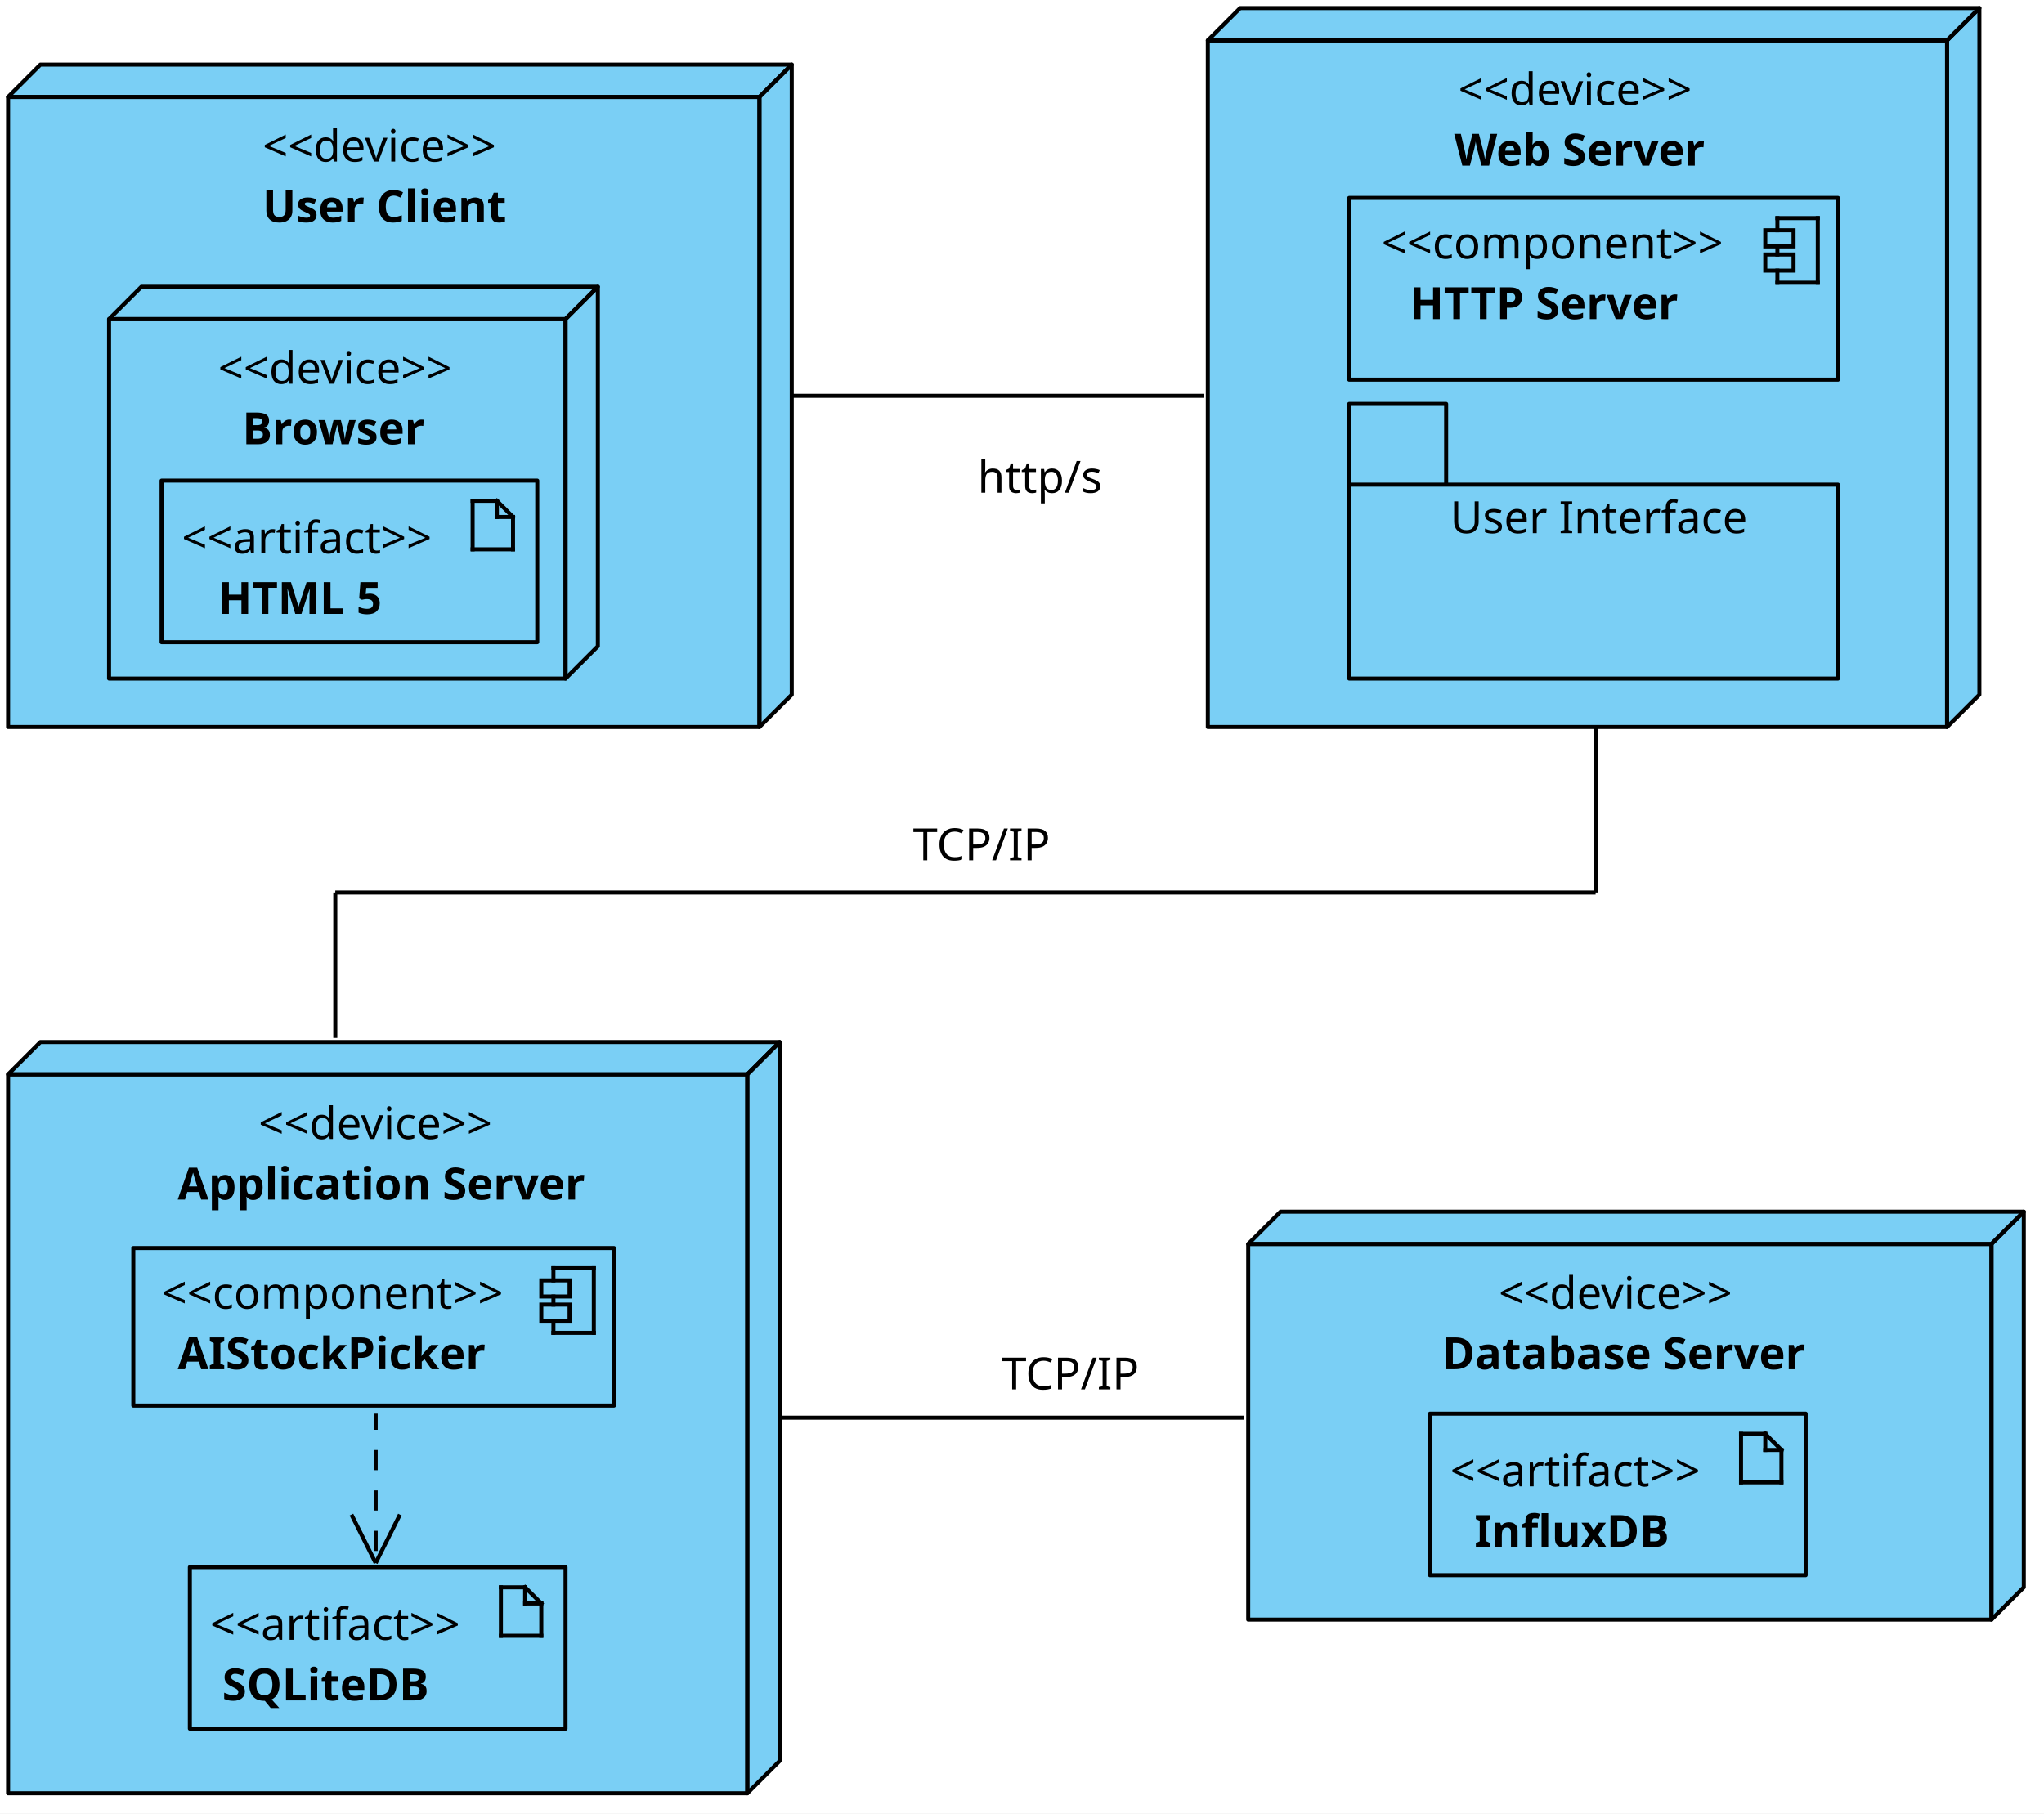
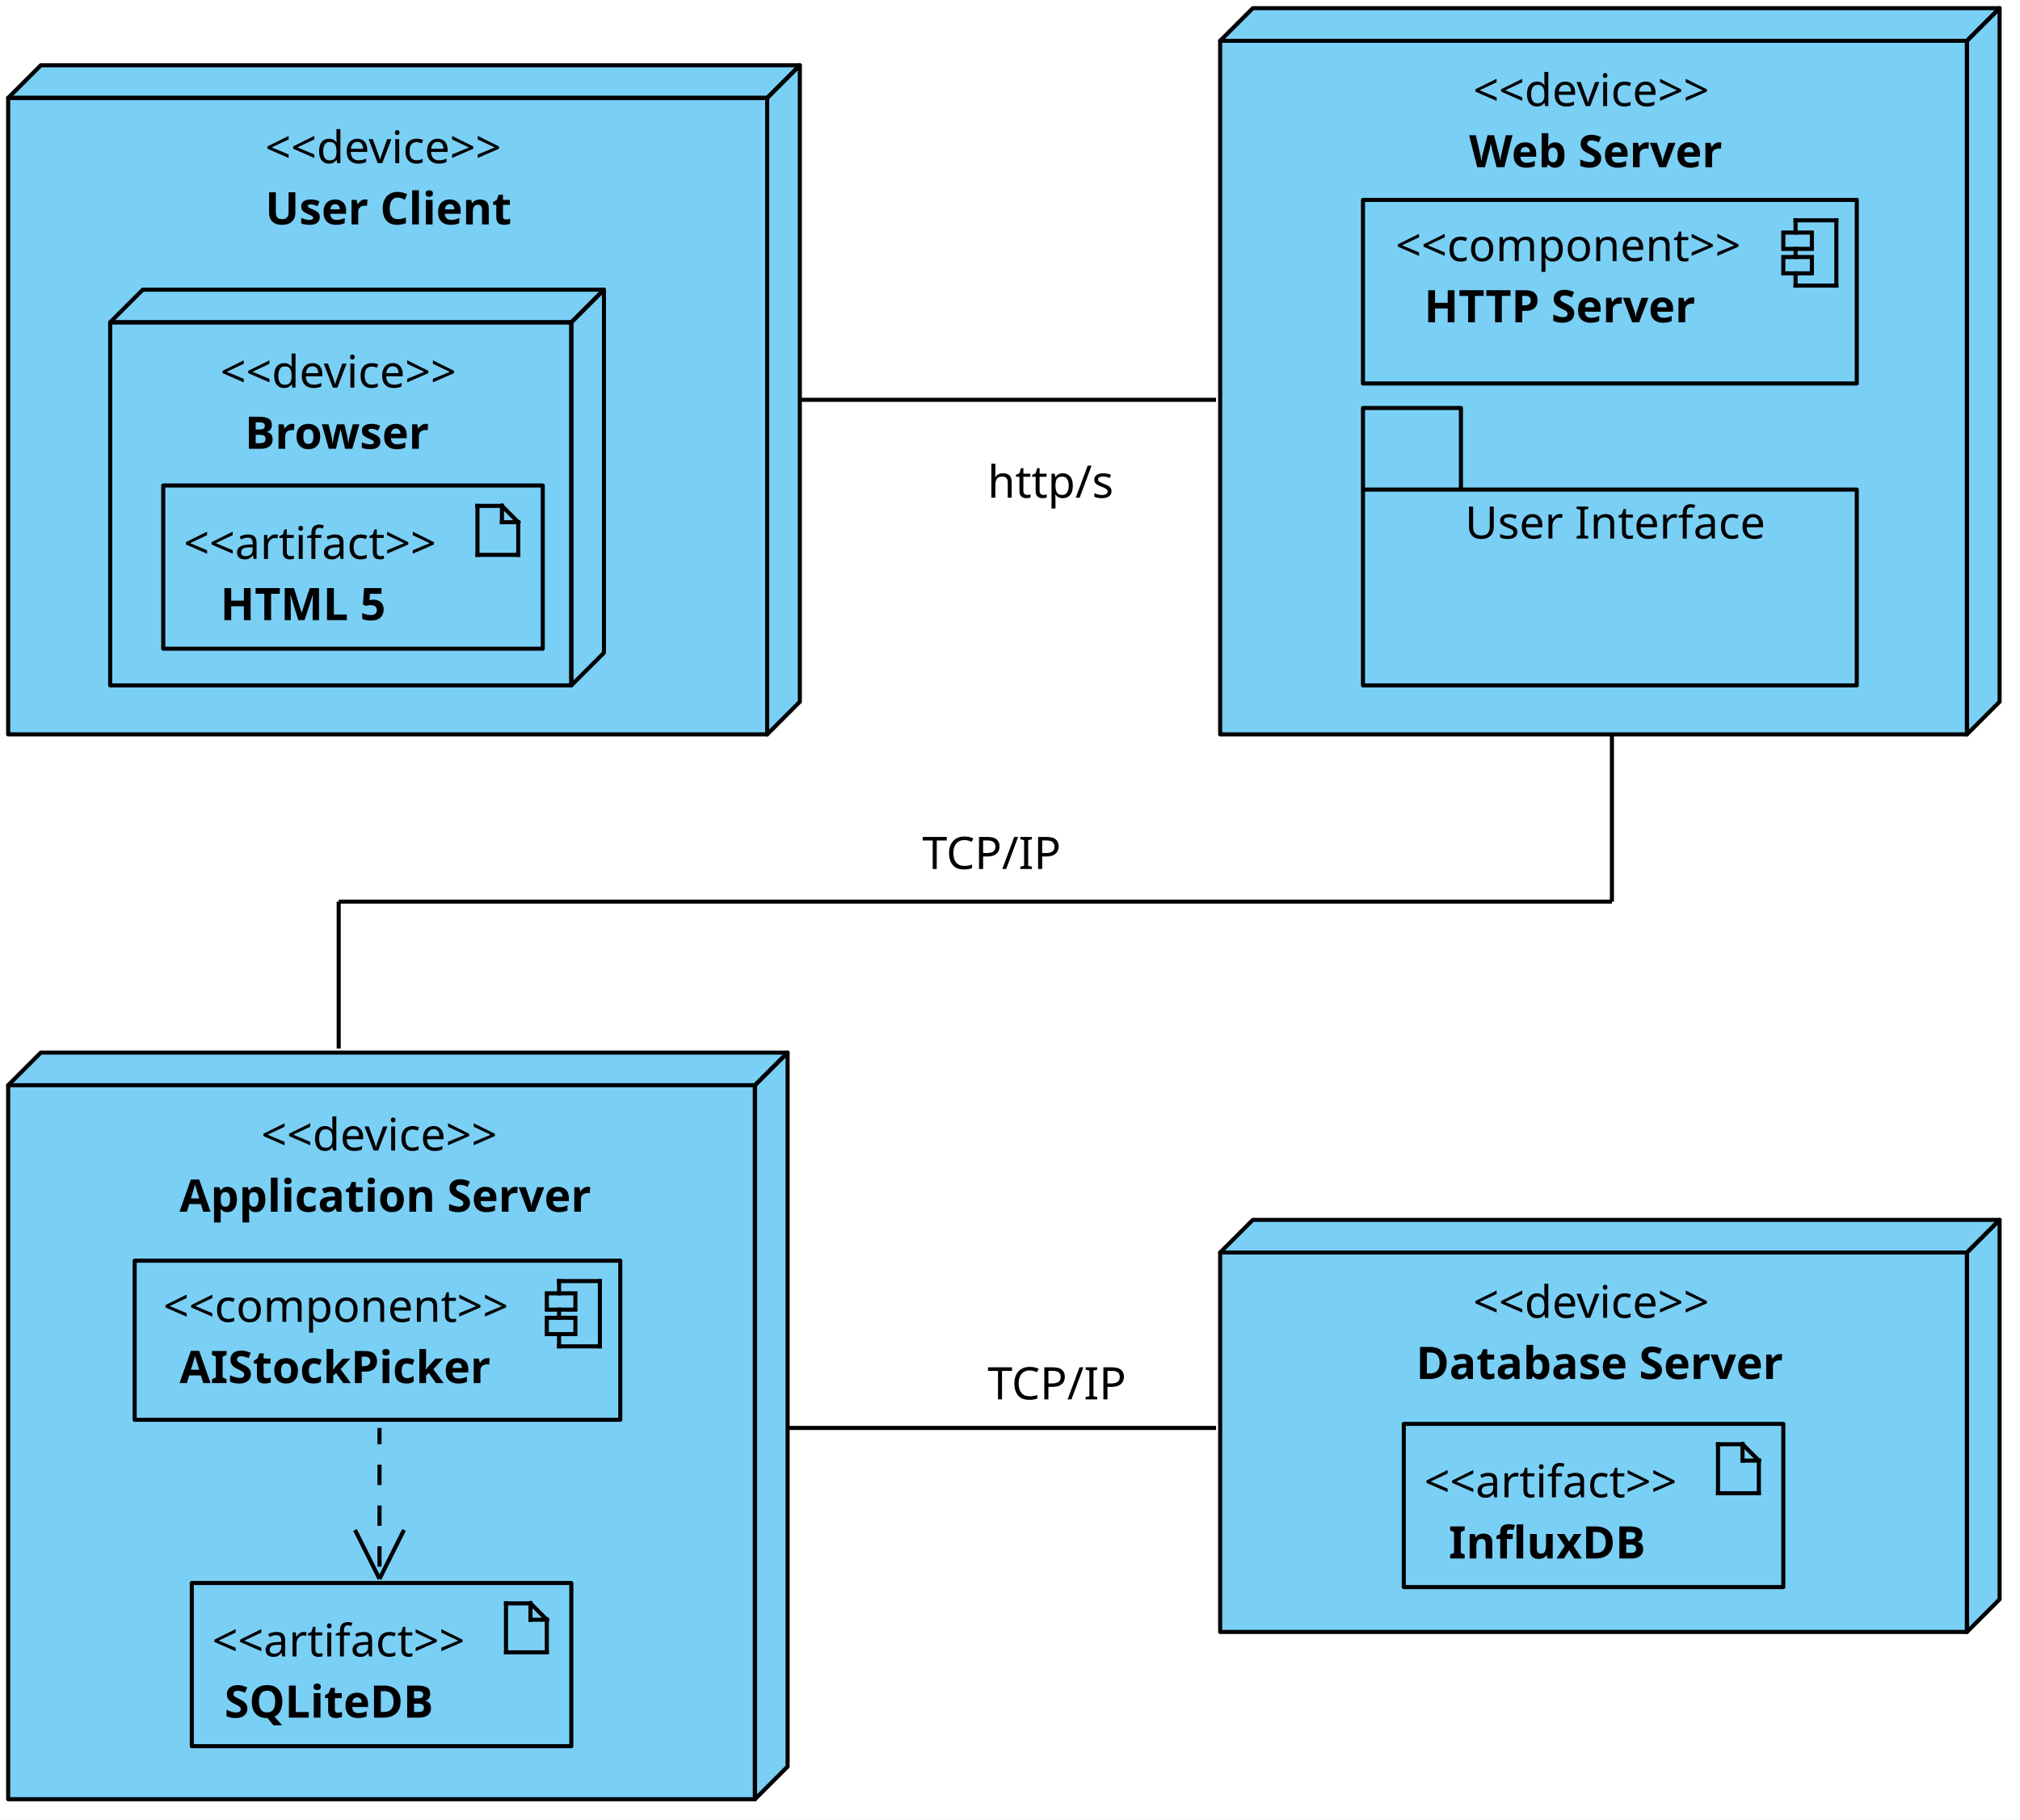
- <svg xmlns="http://www.w3.org/2000/svg" fill-opacity="0" color-rendering="auto" color-interpolation="auto" text-rendering="auto" stroke="rgb(0,0,0)" stroke-linecap="square" width="506" stroke-miterlimit="10" shape-rendering="auto" stroke-opacity="0" fill="rgb(0,0,0)" stroke-dasharray="none" font-weight="normal" stroke-width="1" height="449" font-family="'Dialog'" font-style="normal" stroke-linejoin="miter" font-size="12px" stroke-dashoffset="0" image-rendering="auto">
+ <svg xmlns="http://www.w3.org/2000/svg" fill-opacity="0" color-rendering="auto" color-interpolation="auto" text-rendering="auto" stroke="rgb(0,0,0)" stroke-linecap="square" width="495" stroke-miterlimit="10" shape-rendering="auto" stroke-opacity="0" fill="rgb(0,0,0)" stroke-dasharray="none" font-weight="normal" stroke-width="1" height="446" font-family="'Dialog'" font-style="normal" stroke-linejoin="miter" font-size="12px" stroke-dashoffset="0" image-rendering="auto">
  <defs id="genericDefs" />
  <g>
    <defs id="defs1">
      <clipPath clipPathUnits="userSpaceOnUse" id="clipPath1">
        <path d="M-7 -7 L203 -7 L203 190 L-7 190 L-7 -7 Z" />
      </clipPath>
      <clipPath clipPathUnits="userSpaceOnUse" id="clipPath2">
        <path d="M0 0 L0 34 L184 34 L184 0 Z" />
      </clipPath>
      <clipPath clipPathUnits="userSpaceOnUse" id="clipPath3">
        <path d="M0 0 L0 137 L183 137 L183 0 Z" />
      </clipPath>
      <clipPath clipPathUnits="userSpaceOnUse" id="clipPath4">
        <path d="M-7 -7 L133 -7 L133 57 L-7 57 L-7 -7 Z" />
      </clipPath>
      <clipPath clipPathUnits="userSpaceOnUse" id="clipPath5">
+         <path d="M0 0 L0 46 L98 46 L98 0 Z" />
+       </clipPath>
+       <clipPath clipPathUnits="userSpaceOnUse" id="clipPath6">
        <path d="M0 0 L0 13 L122 13 L122 0 Z" />
      </clipPath>
-       <clipPath clipPathUnits="userSpaceOnUse" id="clipPath6">
-         <path d="M0 0 L0 46 L98 46 L98 0 Z" />
-       </clipPath>
      <clipPath clipPathUnits="userSpaceOnUse" id="clipPath7">
-         <path d="M-7 -7 L204 -7 L204 113 L-7 113 L-7 -7 Z" />
+         <path d="M-7 -7 L203 -7 L203 113 L-7 113 L-7 -7 Z" />
      </clipPath>
      <clipPath clipPathUnits="userSpaceOnUse" id="clipPath8">
-         <path d="M0 0 L0 34 L185 34 L185 0 Z" />
+         <path d="M0 0 L0 60 L183 60 L183 0 Z" />
      </clipPath>
      <clipPath clipPathUnits="userSpaceOnUse" id="clipPath9">
-         <path d="M0 0 L0 60 L184 60 L184 0 Z" />
+         <path d="M-7 -7 L133 -7 L133 80 L-7 80 L-7 -7 Z" />
      </clipPath>
      <clipPath clipPathUnits="userSpaceOnUse" id="clipPath10">
-         <path d="M-7 -7 L133 -7 L133 80 L-7 80 L-7 -7 Z" />
+         <path d="M0 0 L0 49 L122 49 L122 0 Z" />
      </clipPath>
      <clipPath clipPathUnits="userSpaceOnUse" id="clipPath11">
-         <path d="M0 0 L0 49 L122 49 L122 0 Z" />
+         <path d="M-7 -7 L104 -7 L104 51 L-7 51 L-7 -7 Z" />
      </clipPath>
      <clipPath clipPathUnits="userSpaceOnUse" id="clipPath12">
-         <path d="M-7 -7 L104 -7 L104 51 L-7 51 L-7 -7 Z" />
+         <path d="M0 0 L0 40 L69 40 L69 0 Z" />
      </clipPath>
      <clipPath clipPathUnits="userSpaceOnUse" id="clipPath13">
-         <path d="M0 0 L0 40 L69 40 L69 0 Z" />
+         <path d="M-7 -7 L203 -7 L203 195 L-7 195 L-7 -7 Z" />
      </clipPath>
      <clipPath clipPathUnits="userSpaceOnUse" id="clipPath14">
-         <path d="M-7 -7 L203 -7 L203 198 L-7 198 L-7 -7 Z" />
+         <path d="M0 0 L0 142 L183 142 L183 0 Z" />
      </clipPath>
      <clipPath clipPathUnits="userSpaceOnUse" id="clipPath15">
-         <path d="M0 0 L0 145 L183 145 L183 0 Z" />
+         <path d="M-7 -7 L131 -7 L131 51 L-7 51 L-7 -7 Z" />
      </clipPath>
      <clipPath clipPathUnits="userSpaceOnUse" id="clipPath16">
-         <path d="M-7 -7 L131 -7 L131 51 L-7 51 L-7 -7 Z" />
+         <path d="M0 0 L0 40 L96 40 L96 0 Z" />
      </clipPath>
      <clipPath clipPathUnits="userSpaceOnUse" id="clipPath17">
-         <path d="M0 0 L0 40 L96 40 L96 0 Z" />
+         <path d="M0 0 L0 7 L120 7 L120 0 Z" />
      </clipPath>
      <clipPath clipPathUnits="userSpaceOnUse" id="clipPath18">
-         <path d="M0 0 L0 7 L120 7 L120 0 Z" />
+         <path d="M-7 -7 L206 -7 L206 176 L-7 176 L-7 -7 Z" />
      </clipPath>
      <clipPath clipPathUnits="userSpaceOnUse" id="clipPath19">
-         <path d="M-7 -7 L206 -7 L206 176 L-7 176 L-7 -7 Z" />
+         <path d="M0 0 L0 34 L187 34 L187 0 Z" />
      </clipPath>
      <clipPath clipPathUnits="userSpaceOnUse" id="clipPath20">
-         <path d="M0 0 L0 34 L187 34 L187 0 Z" />
+         <path d="M0 0 L0 123 L186 123 L186 0 Z" />
      </clipPath>
      <clipPath clipPathUnits="userSpaceOnUse" id="clipPath21">
-         <path d="M0 0 L0 123 L186 123 L186 0 Z" />
+         <path d="M-7 -7 L133 -7 L133 109 L-7 109 L-7 -7 Z" />
      </clipPath>
      <clipPath clipPathUnits="userSpaceOnUse" id="clipPath22">
-         <path d="M-7 -7 L133 -7 L133 109 L-7 109 L-7 -7 Z" />
+         <path d="M0 0 L0 34 L114 34 L114 0 Z" />
      </clipPath>
      <clipPath clipPathUnits="userSpaceOnUse" id="clipPath23">
-         <path d="M0 0 L0 34 L114 34 L114 0 Z" />
+         <path d="M0 0 L0 56 L113 56 L113 0 Z" />
      </clipPath>
      <clipPath clipPathUnits="userSpaceOnUse" id="clipPath24">
-         <path d="M0 0 L0 56 L113 56 L113 0 Z" />
+         <path d="M0 0 L416 0 L416 181 L0 181 L0 0 Z" />
      </clipPath>
      <clipPath clipPathUnits="userSpaceOnUse" id="clipPath25">
-         <path d="M0 0 L416 0 L416 181 L0 181 L0 0 Z" />
+         <path d="M240 71 L240 86 L184 86 L184 71 ZM0 0 L0 181 L416 181 L416 0 Z" />
      </clipPath>
      <clipPath clipPathUnits="userSpaceOnUse" id="clipPath26">
-         <path d="M240 71 L240 86 L184 86 L184 71 ZM0 0 L0 181 L416 181 L416 0 Z" />
+         <path d="M0 0 L209 0 L209 104 L0 104 L0 0 Z" />
      </clipPath>
      <clipPath clipPathUnits="userSpaceOnUse" id="clipPath27">
-         <path d="M0 0 L219 0 L219 104 L0 104 L0 0 Z" />
+         <path d="M146 31 L146 46 L90 46 L90 31 ZM0 0 L0 104 L209 104 L209 0 Z" />
      </clipPath>
      <clipPath clipPathUnits="userSpaceOnUse" id="clipPath28">
-         <path d="M152 31 L152 46 L96 46 L96 31 ZM0 0 L0 104 L219 104 L219 0 Z" />
+         <path d="M0 0 L206 0 L206 104 L0 104 L0 0 Z" />
      </clipPath>
      <clipPath clipPathUnits="userSpaceOnUse" id="clipPath29">
-         <path d="M0 0 L206 0 L206 104 L0 104 L0 0 Z" />
+         <path d="M133 62 L133 77 L86 77 L86 62 ZM0 0 L0 104 L206 104 L206 0 Z" />
      </clipPath>
      <clipPath clipPathUnits="userSpaceOnUse" id="clipPath30">
-         <path d="M133 62 L133 77 L86 77 L86 62 ZM0 0 L0 104 L206 104 L206 0 Z" />
+         <path d="M0 0 L104 0 L104 141 L0 141 L0 0 Z" />
      </clipPath>
      <clipPath clipPathUnits="userSpaceOnUse" id="clipPath31">
-         <path d="M0 0 L104 0 L104 141 L0 141 L0 0 Z" />
+         <path d="M0 0 L0 141 L104 141 L104 0 Z" />
      </clipPath>
      <clipPath clipPathUnits="userSpaceOnUse" id="clipPath32">
-         <path d="M0 0 L0 141 L104 141 L104 0 Z" />
+         <path d="M-47 -15 L94 -15 L94 30 L-47 30 L-47 -15 Z" />
      </clipPath>
      <clipPath clipPathUnits="userSpaceOnUse" id="clipPath33">
-         <path d="M-47 -15 L94 -15 L94 30 L-47 30 L-47 -15 Z" />
-       </clipPath>
-       <clipPath clipPathUnits="userSpaceOnUse" id="clipPath34">
        <path d="M-56 -15 L112 -15 L112 30 L-56 30 L-56 -15 Z" />
      </clipPath>
    </defs>
    <g fill="white" text-rendering="geometricPrecision" fill-opacity="1" stroke-opacity="1" stroke="white">
-       <rect x="0" width="506" height="449" y="0" stroke="none" />
+       <rect x="0" width="495" height="446" y="0" stroke="none" />
    </g>
    <g font-size="11px" transform="translate(299,2)" fill-opacity="1" fill="rgb(122,207,245)" text-rendering="geometricPrecision" image-rendering="optimizeQuality" font-family="sans-serif" stroke="rgb(122,207,245)" font-weight="bold" stroke-opacity="1">
      <path d="M8 0 L191 0 L183 8 L0 8 Z" stroke="none" clip-path="url(#clipPath1)" />
      <path d="M191 0 L191 170 L183 178 L183 8 Z" clip-path="url(#clipPath1)" stroke="none" />
      <rect x="0" width="183" height="170" y="8" clip-path="url(#clipPath1)" stroke="none" />
    </g>
    <g fill-opacity="1" text-rendering="geometricPrecision" stroke="black" stroke-linecap="butt" transform="translate(299,2)" stroke-miterlimit="0" stroke-opacity="1" fill="black" font-weight="bold" font-family="sans-serif" stroke-linejoin="round" font-size="11px" image-rendering="optimizeQuality">
      <path fill="none" d="M8 0 L191 0 L183 8 L0 8 Z" clip-path="url(#clipPath1)" />
      <path fill="none" d="M191 0 L191 170 L183 178 L183 8 Z" clip-path="url(#clipPath1)" />
      <rect fill="none" x="0" width="183" height="170" y="8" clip-path="url(#clipPath1)" />
    </g>
    <g font-size="11px" transform="translate(299,10)" fill-opacity="1" fill="black" text-rendering="geometricPrecision" image-rendering="optimizeQuality" font-family="sans-serif" stroke="black" stroke-opacity="1">
      <text x="62" xml:space="preserve" y="16" clip-path="url(#clipPath2)" stroke="none">&lt;&lt;device&gt;&gt;</text>
      <text x="61" xml:space="preserve" y="31" clip-path="url(#clipPath2)" font-weight="bold" stroke="none">Web Server</text>
    </g>
    <g font-size="11px" transform="translate(334,49)" fill-opacity="1" fill="rgb(122,207,245)" text-rendering="geometricPrecision" image-rendering="optimizeQuality" font-family="sans-serif" stroke="rgb(122,207,245)" font-weight="bold" stroke-opacity="1">
      <rect x="0" width="122" height="46" y="0" clip-path="url(#clipPath4)" stroke="none" />
    </g>
    <g fill-opacity="1" text-rendering="geometricPrecision" stroke="black" stroke-linecap="butt" transform="translate(334,49)" stroke-miterlimit="0" stroke-opacity="1" fill="black" font-weight="bold" font-family="sans-serif" stroke-linejoin="round" font-size="11px" image-rendering="optimizeQuality">
      <rect fill="none" x="0" width="121" height="45" y="0" clip-path="url(#clipPath4)" />
      <line stroke-linecap="square" clip-path="url(#clipPath4)" fill="none" x1="106" x2="116" y1="5" y2="5" stroke-linejoin="miter" stroke-miterlimit="10" />
      <line stroke-linecap="square" clip-path="url(#clipPath4)" fill="none" x1="116" x2="116" y1="5" y2="21" stroke-linejoin="miter" stroke-miterlimit="10" />
      <line stroke-linecap="square" clip-path="url(#clipPath4)" fill="none" x1="106" x2="116" y1="21" y2="21" stroke-linejoin="miter" stroke-miterlimit="10" />
      <line stroke-linecap="square" clip-path="url(#clipPath4)" fill="none" x1="106" x2="106" y1="5" y2="8" stroke-linejoin="miter" stroke-miterlimit="10" />
      <rect stroke-linecap="square" x="103" y="8" clip-path="url(#clipPath4)" fill="none" width="7" stroke-linejoin="miter" height="4" stroke-miterlimit="10" />
      <line stroke-linecap="square" clip-path="url(#clipPath4)" fill="none" x1="106" x2="106" y1="12" y2="14" stroke-linejoin="miter" stroke-miterlimit="10" />
      <rect stroke-linecap="square" x="103" y="14" clip-path="url(#clipPath4)" fill="none" width="7" stroke-linejoin="miter" height="4" stroke-miterlimit="10" />
      <line stroke-linecap="square" clip-path="url(#clipPath4)" fill="none" x1="106" x2="106" y1="18" y2="21" stroke-linejoin="miter" stroke-miterlimit="10" />
    </g>
    <g font-size="11px" transform="translate(334,49)" fill-opacity="1" fill="black" text-rendering="geometricPrecision" image-rendering="optimizeQuality" font-family="sans-serif" stroke="black" stroke-opacity="1">
-       <text x="8" xml:space="preserve" y="15" clip-path="url(#clipPath6)" stroke="none">&lt;&lt;component&gt;&gt;</text>
-       <text x="15" xml:space="preserve" y="30" clip-path="url(#clipPath6)" font-weight="bold" stroke="none">HTTP Server</text>
-     </g>
-     <g font-size="11px" transform="translate(309,300)" fill-opacity="1" fill="rgb(122,207,245)" text-rendering="geometricPrecision" image-rendering="optimizeQuality" font-family="sans-serif" stroke="rgb(122,207,245)" font-weight="bold" stroke-opacity="1">
-       <path d="M8 0 L192 0 L184 8 L0 8 Z" stroke="none" clip-path="url(#clipPath7)" />
-       <path d="M192 0 L192 93 L184 101 L184 8 Z" clip-path="url(#clipPath7)" stroke="none" />
-       <rect x="0" width="184" height="93" y="8" clip-path="url(#clipPath7)" stroke="none" />
-     </g>
-     <g fill-opacity="1" text-rendering="geometricPrecision" stroke="black" stroke-linecap="butt" transform="translate(309,300)" stroke-miterlimit="0" stroke-opacity="1" fill="black" font-weight="bold" font-family="sans-serif" stroke-linejoin="round" font-size="11px" image-rendering="optimizeQuality">
-       <path fill="none" d="M8 0 L192 0 L184 8 L0 8 Z" clip-path="url(#clipPath7)" />
-       <path fill="none" d="M192 0 L192 93 L184 101 L184 8 Z" clip-path="url(#clipPath7)" />
-       <rect fill="none" x="0" width="184" height="93" y="8" clip-path="url(#clipPath7)" />
-     </g>
-     <g font-size="11px" transform="translate(309,308)" fill-opacity="1" fill="black" text-rendering="geometricPrecision" image-rendering="optimizeQuality" font-family="sans-serif" stroke="black" stroke-opacity="1">
-       <text x="62" xml:space="preserve" y="16" clip-path="url(#clipPath8)" stroke="none">&lt;&lt;device&gt;&gt;</text>
-       <text x="48" xml:space="preserve" y="31" clip-path="url(#clipPath8)" font-weight="bold" stroke="none">Database Server</text>
+       <text x="8" xml:space="preserve" y="15" clip-path="url(#clipPath5)" stroke="none">&lt;&lt;component&gt;&gt;</text>
+       <text x="15" xml:space="preserve" y="30" clip-path="url(#clipPath5)" font-weight="bold" stroke="none">HTTP Server</text>
+     </g>
+     <g font-size="11px" transform="translate(299,299)" fill-opacity="1" fill="rgb(122,207,245)" text-rendering="geometricPrecision" image-rendering="optimizeQuality" font-family="sans-serif" stroke="rgb(122,207,245)" font-weight="bold" stroke-opacity="1">
+       <path d="M8 0 L191 0 L183 8 L0 8 Z" stroke="none" clip-path="url(#clipPath7)" />
+       <path d="M191 0 L191 93 L183 101 L183 8 Z" clip-path="url(#clipPath7)" stroke="none" />
+       <rect x="0" width="183" height="93" y="8" clip-path="url(#clipPath7)" stroke="none" />
+     </g>
+     <g fill-opacity="1" text-rendering="geometricPrecision" stroke="black" stroke-linecap="butt" transform="translate(299,299)" stroke-miterlimit="0" stroke-opacity="1" fill="black" font-weight="bold" font-family="sans-serif" stroke-linejoin="round" font-size="11px" image-rendering="optimizeQuality">
+       <path fill="none" d="M8 0 L191 0 L183 8 L0 8 Z" clip-path="url(#clipPath7)" />
+       <path fill="none" d="M191 0 L191 93 L183 101 L183 8 Z" clip-path="url(#clipPath7)" />
+       <rect fill="none" x="0" width="183" height="93" y="8" clip-path="url(#clipPath7)" />
+     </g>
+     <g font-size="11px" transform="translate(299,307)" fill-opacity="1" fill="black" text-rendering="geometricPrecision" image-rendering="optimizeQuality" font-family="sans-serif" stroke="black" stroke-opacity="1">
+       <text x="62" xml:space="preserve" y="16" clip-path="url(#clipPath2)" stroke="none">&lt;&lt;device&gt;&gt;</text>
+       <text x="48" xml:space="preserve" y="31" clip-path="url(#clipPath2)" font-weight="bold" stroke="none">Database Server</text>
    </g>
    <g font-size="11px" transform="translate(334,100)" fill-opacity="1" fill="rgb(122,207,245)" text-rendering="geometricPrecision" image-rendering="optimizeQuality" font-family="sans-serif" stroke="rgb(122,207,245)" stroke-opacity="1">
-       <rect x="0" width="24" height="20" y="0" clip-path="url(#clipPath10)" stroke="none" />
-       <rect x="0" width="121" height="48" y="20" clip-path="url(#clipPath10)" stroke="none" />
+       <rect x="0" width="24" height="20" y="0" clip-path="url(#clipPath9)" stroke="none" />
+       <rect x="0" width="121" height="48" y="20" clip-path="url(#clipPath9)" stroke="none" />
    </g>
    <g stroke-linecap="butt" font-size="11px" transform="translate(334,100)" fill-opacity="1" fill="black" text-rendering="geometricPrecision" image-rendering="optimizeQuality" font-family="sans-serif" stroke-linejoin="round" stroke="black" stroke-opacity="1" stroke-miterlimit="0">
-       <path fill="none" d="M0 20 L121 20 L121 68 L0 68 L0 0 L24 0 L24 20" clip-path="url(#clipPath10)" />
+       <path fill="none" d="M0 20 L121 20 L121 68 L0 68 L0 0 L24 0 L24 20" clip-path="url(#clipPath9)" />
    </g>
    <g font-size="11px" transform="translate(334,120)" fill-opacity="1" fill="black" text-rendering="geometricPrecision" image-rendering="optimizeQuality" font-family="sans-serif" stroke="black" stroke-opacity="1">
-       <text x="25" xml:space="preserve" y="12" clip-path="url(#clipPath11)" stroke="none">User Interface</text>
-     </g>
-     <g font-size="11px" transform="translate(354,350)" fill-opacity="1" fill="rgb(122,207,245)" text-rendering="geometricPrecision" image-rendering="optimizeQuality" font-family="sans-serif" stroke="rgb(122,207,245)" font-weight="bold" stroke-opacity="1">
-       <rect x="0" width="93" height="40" y="0" clip-path="url(#clipPath12)" stroke="none" />
-     </g>
-     <g fill-opacity="1" text-rendering="geometricPrecision" stroke="black" stroke-linecap="butt" transform="translate(354,350)" stroke-miterlimit="0" stroke-opacity="1" fill="black" font-weight="bold" font-family="sans-serif" stroke-linejoin="round" font-size="11px" image-rendering="optimizeQuality">
-       <rect fill="none" x="0" width="93" height="40" y="0" clip-path="url(#clipPath12)" />
-       <line stroke-linecap="square" clip-path="url(#clipPath12)" fill="none" x1="77" x2="83" y1="5" y2="5" stroke-linejoin="miter" stroke-miterlimit="10" />
-       <line stroke-linecap="square" clip-path="url(#clipPath12)" fill="none" x1="83" x2="87" y1="5" y2="9" stroke-linejoin="miter" stroke-miterlimit="10" />
-       <line stroke-linecap="square" clip-path="url(#clipPath12)" fill="none" x1="87" x2="87" y1="9" y2="17" stroke-linejoin="miter" stroke-miterlimit="10" />
-       <line stroke-linecap="square" clip-path="url(#clipPath12)" fill="none" x1="87" x2="77" y1="17" y2="17" stroke-linejoin="miter" stroke-miterlimit="10" />
-       <line stroke-linecap="square" clip-path="url(#clipPath12)" fill="none" x1="77" x2="77" y1="17" y2="5" stroke-linejoin="miter" stroke-miterlimit="10" />
-       <line stroke-linecap="square" clip-path="url(#clipPath12)" fill="none" x1="83" x2="83" y1="5" y2="9" stroke-linejoin="miter" stroke-miterlimit="10" />
-       <line stroke-linecap="square" clip-path="url(#clipPath12)" fill="none" x1="83" x2="87" y1="9" y2="9" stroke-linejoin="miter" stroke-miterlimit="10" />
-     </g>
-     <g font-size="11px" transform="translate(354,350)" fill-opacity="1" fill="black" text-rendering="geometricPrecision" image-rendering="optimizeQuality" font-family="sans-serif" stroke="black" stroke-opacity="1">
-       <text x="5" xml:space="preserve" y="18" clip-path="url(#clipPath13)" stroke="none">&lt;&lt;artifact&gt;&gt;</text>
-       <text x="11" xml:space="preserve" y="33" clip-path="url(#clipPath13)" font-weight="bold" stroke="none">InfluxDB</text>
+       <text x="25" xml:space="preserve" y="12" clip-path="url(#clipPath10)" stroke="none">User Interface</text>
+     </g>
+     <g font-size="11px" transform="translate(344,349)" fill-opacity="1" fill="rgb(122,207,245)" text-rendering="geometricPrecision" image-rendering="optimizeQuality" font-family="sans-serif" stroke="rgb(122,207,245)" font-weight="bold" stroke-opacity="1">
+       <rect x="0" width="93" height="40" y="0" clip-path="url(#clipPath11)" stroke="none" />
+     </g>
+     <g fill-opacity="1" text-rendering="geometricPrecision" stroke="black" stroke-linecap="butt" transform="translate(344,349)" stroke-miterlimit="0" stroke-opacity="1" fill="black" font-weight="bold" font-family="sans-serif" stroke-linejoin="round" font-size="11px" image-rendering="optimizeQuality">
+       <rect fill="none" x="0" width="93" height="40" y="0" clip-path="url(#clipPath11)" />
+       <line stroke-linecap="square" clip-path="url(#clipPath11)" fill="none" x1="77" x2="83" y1="5" y2="5" stroke-linejoin="miter" stroke-miterlimit="10" />
+       <line stroke-linecap="square" clip-path="url(#clipPath11)" fill="none" x1="83" x2="87" y1="5" y2="9" stroke-linejoin="miter" stroke-miterlimit="10" />
+       <line stroke-linecap="square" clip-path="url(#clipPath11)" fill="none" x1="87" x2="87" y1="9" y2="17" stroke-linejoin="miter" stroke-miterlimit="10" />
+       <line stroke-linecap="square" clip-path="url(#clipPath11)" fill="none" x1="87" x2="77" y1="17" y2="17" stroke-linejoin="miter" stroke-miterlimit="10" />
+       <line stroke-linecap="square" clip-path="url(#clipPath11)" fill="none" x1="77" x2="77" y1="17" y2="5" stroke-linejoin="miter" stroke-miterlimit="10" />
+       <line stroke-linecap="square" clip-path="url(#clipPath11)" fill="none" x1="83" x2="83" y1="5" y2="9" stroke-linejoin="miter" stroke-miterlimit="10" />
+       <line stroke-linecap="square" clip-path="url(#clipPath11)" fill="none" x1="83" x2="87" y1="9" y2="9" stroke-linejoin="miter" stroke-miterlimit="10" />
+     </g>
+     <g font-size="11px" transform="translate(344,349)" fill-opacity="1" fill="black" text-rendering="geometricPrecision" image-rendering="optimizeQuality" font-family="sans-serif" stroke="black" stroke-opacity="1">
+       <text x="5" xml:space="preserve" y="18" clip-path="url(#clipPath12)" stroke="none">&lt;&lt;artifact&gt;&gt;</text>
+       <text x="11" xml:space="preserve" y="33" clip-path="url(#clipPath12)" font-weight="bold" stroke="none">InfluxDB</text>
    </g>
    <g font-size="11px" transform="translate(2,258)" fill-opacity="1" fill="rgb(122,207,245)" text-rendering="geometricPrecision" image-rendering="optimizeQuality" font-family="sans-serif" stroke="rgb(122,207,245)" font-weight="bold" stroke-opacity="1">
-       <path d="M8 0 L191 0 L183 8 L0 8 Z" stroke="none" clip-path="url(#clipPath14)" />
-       <path d="M191 0 L191 178 L183 186 L183 8 Z" clip-path="url(#clipPath14)" stroke="none" />
-       <rect x="0" width="183" height="178" y="8" clip-path="url(#clipPath14)" stroke="none" />
+       <path d="M8 0 L191 0 L183 8 L0 8 Z" stroke="none" clip-path="url(#clipPath13)" />
+       <path d="M191 0 L191 175 L183 183 L183 8 Z" clip-path="url(#clipPath13)" stroke="none" />
+       <rect x="0" width="183" height="175" y="8" clip-path="url(#clipPath13)" stroke="none" />
    </g>
    <g fill-opacity="1" text-rendering="geometricPrecision" stroke="black" stroke-linecap="butt" transform="translate(2,258)" stroke-miterlimit="0" stroke-opacity="1" fill="black" font-weight="bold" font-family="sans-serif" stroke-linejoin="round" font-size="11px" image-rendering="optimizeQuality">
-       <path fill="none" d="M8 0 L191 0 L183 8 L0 8 Z" clip-path="url(#clipPath14)" />
-       <path fill="none" d="M191 0 L191 178 L183 186 L183 8 Z" clip-path="url(#clipPath14)" />
-       <rect fill="none" x="0" width="183" height="178" y="8" clip-path="url(#clipPath14)" />
+       <path fill="none" d="M8 0 L191 0 L183 8 L0 8 Z" clip-path="url(#clipPath13)" />
+       <path fill="none" d="M191 0 L191 175 L183 183 L183 8 Z" clip-path="url(#clipPath13)" />
+       <rect fill="none" x="0" width="183" height="175" y="8" clip-path="url(#clipPath13)" />
    </g>
    <g font-size="11px" transform="translate(2,266)" fill-opacity="1" fill="black" text-rendering="geometricPrecision" image-rendering="optimizeQuality" font-family="sans-serif" stroke="black" stroke-opacity="1">
      <text x="62" xml:space="preserve" y="16" clip-path="url(#clipPath2)" stroke="none">&lt;&lt;device&gt;&gt;</text>
      <text x="42" xml:space="preserve" y="31" clip-path="url(#clipPath2)" font-weight="bold" stroke="none">Application Server</text>
    </g>
    <g font-size="11px" transform="translate(33,309)" fill-opacity="1" fill="rgb(122,207,245)" text-rendering="geometricPrecision" image-rendering="optimizeQuality" font-family="sans-serif" stroke="rgb(122,207,245)" font-weight="bold" stroke-opacity="1">
-       <rect x="0" width="120" height="40" y="0" clip-path="url(#clipPath16)" stroke="none" />
+       <rect x="0" width="120" height="40" y="0" clip-path="url(#clipPath15)" stroke="none" />
    </g>
    <g fill-opacity="1" text-rendering="geometricPrecision" stroke="black" stroke-linecap="butt" transform="translate(33,309)" stroke-miterlimit="0" stroke-opacity="1" fill="black" font-weight="bold" font-family="sans-serif" stroke-linejoin="round" font-size="11px" image-rendering="optimizeQuality">
-       <rect fill="none" x="0" width="119" height="39" y="0" clip-path="url(#clipPath16)" />
-       <line stroke-linecap="square" clip-path="url(#clipPath16)" fill="none" x1="104" x2="114" y1="5" y2="5" stroke-linejoin="miter" stroke-miterlimit="10" />
-       <line stroke-linecap="square" clip-path="url(#clipPath16)" fill="none" x1="114" x2="114" y1="5" y2="21" stroke-linejoin="miter" stroke-miterlimit="10" />
-       <line stroke-linecap="square" clip-path="url(#clipPath16)" fill="none" x1="104" x2="114" y1="21" y2="21" stroke-linejoin="miter" stroke-miterlimit="10" />
-       <line stroke-linecap="square" clip-path="url(#clipPath16)" fill="none" x1="104" x2="104" y1="5" y2="8" stroke-linejoin="miter" stroke-miterlimit="10" />
-       <rect stroke-linecap="square" x="101" y="8" clip-path="url(#clipPath16)" fill="none" width="7" stroke-linejoin="miter" height="4" stroke-miterlimit="10" />
-       <line stroke-linecap="square" clip-path="url(#clipPath16)" fill="none" x1="104" x2="104" y1="12" y2="14" stroke-linejoin="miter" stroke-miterlimit="10" />
-       <rect stroke-linecap="square" x="101" y="14" clip-path="url(#clipPath16)" fill="none" width="7" stroke-linejoin="miter" height="4" stroke-miterlimit="10" />
-       <line stroke-linecap="square" clip-path="url(#clipPath16)" fill="none" x1="104" x2="104" y1="18" y2="21" stroke-linejoin="miter" stroke-miterlimit="10" />
+       <rect fill="none" x="0" width="119" height="39" y="0" clip-path="url(#clipPath15)" />
+       <line stroke-linecap="square" clip-path="url(#clipPath15)" fill="none" x1="104" x2="114" y1="5" y2="5" stroke-linejoin="miter" stroke-miterlimit="10" />
+       <line stroke-linecap="square" clip-path="url(#clipPath15)" fill="none" x1="114" x2="114" y1="5" y2="21" stroke-linejoin="miter" stroke-miterlimit="10" />
+       <line stroke-linecap="square" clip-path="url(#clipPath15)" fill="none" x1="104" x2="114" y1="21" y2="21" stroke-linejoin="miter" stroke-miterlimit="10" />
+       <line stroke-linecap="square" clip-path="url(#clipPath15)" fill="none" x1="104" x2="104" y1="5" y2="8" stroke-linejoin="miter" stroke-miterlimit="10" />
+       <rect stroke-linecap="square" x="101" y="8" clip-path="url(#clipPath15)" fill="none" width="7" stroke-linejoin="miter" height="4" stroke-miterlimit="10" />
+       <line stroke-linecap="square" clip-path="url(#clipPath15)" fill="none" x1="104" x2="104" y1="12" y2="14" stroke-linejoin="miter" stroke-miterlimit="10" />
+       <rect stroke-linecap="square" x="101" y="14" clip-path="url(#clipPath15)" fill="none" width="7" stroke-linejoin="miter" height="4" stroke-miterlimit="10" />
+       <line stroke-linecap="square" clip-path="url(#clipPath15)" fill="none" x1="104" x2="104" y1="18" y2="21" stroke-linejoin="miter" stroke-miterlimit="10" />
    </g>
    <g font-size="11px" transform="translate(33,309)" fill-opacity="1" fill="black" text-rendering="geometricPrecision" image-rendering="optimizeQuality" font-family="sans-serif" stroke="black" stroke-opacity="1">
-       <text x="7" xml:space="preserve" y="15" clip-path="url(#clipPath17)" stroke="none">&lt;&lt;component&gt;&gt;</text>
-       <text x="11" xml:space="preserve" y="30" clip-path="url(#clipPath17)" font-weight="bold" stroke="none">AIStockPicker</text>
+       <text x="7" xml:space="preserve" y="15" clip-path="url(#clipPath16)" stroke="none">&lt;&lt;component&gt;&gt;</text>
+       <text x="11" xml:space="preserve" y="30" clip-path="url(#clipPath16)" font-weight="bold" stroke="none">AIStockPicker</text>
    </g>
    <g font-size="11px" transform="translate(2,16)" fill-opacity="1" fill="rgb(122,207,245)" text-rendering="geometricPrecision" image-rendering="optimizeQuality" font-family="sans-serif" stroke="rgb(122,207,245)" font-weight="bold" stroke-opacity="1">
-       <path d="M8 0 L194 0 L186 8 L0 8 Z" stroke="none" clip-path="url(#clipPath19)" />
-       <path d="M194 0 L194 156 L186 164 L186 8 Z" clip-path="url(#clipPath19)" stroke="none" />
-       <rect x="0" width="186" height="156" y="8" clip-path="url(#clipPath19)" stroke="none" />
+       <path d="M8 0 L194 0 L186 8 L0 8 Z" stroke="none" clip-path="url(#clipPath18)" />
+       <path d="M194 0 L194 156 L186 164 L186 8 Z" clip-path="url(#clipPath18)" stroke="none" />
+       <rect x="0" width="186" height="156" y="8" clip-path="url(#clipPath18)" stroke="none" />
    </g>
    <g fill-opacity="1" text-rendering="geometricPrecision" stroke="black" stroke-linecap="butt" transform="translate(2,16)" stroke-miterlimit="0" stroke-opacity="1" fill="black" font-weight="bold" font-family="sans-serif" stroke-linejoin="round" font-size="11px" image-rendering="optimizeQuality">
-       <path fill="none" d="M8 0 L194 0 L186 8 L0 8 Z" clip-path="url(#clipPath19)" />
-       <path fill="none" d="M194 0 L194 156 L186 164 L186 8 Z" clip-path="url(#clipPath19)" />
-       <rect fill="none" x="0" width="186" height="156" y="8" clip-path="url(#clipPath19)" />
+       <path fill="none" d="M8 0 L194 0 L186 8 L0 8 Z" clip-path="url(#clipPath18)" />
+       <path fill="none" d="M194 0 L194 156 L186 164 L186 8 Z" clip-path="url(#clipPath18)" />
+       <rect fill="none" x="0" width="186" height="156" y="8" clip-path="url(#clipPath18)" />
    </g>
    <g font-size="11px" transform="translate(2,24)" fill-opacity="1" fill="black" text-rendering="geometricPrecision" image-rendering="optimizeQuality" font-family="sans-serif" stroke="black" stroke-opacity="1">
-       <text x="63" xml:space="preserve" y="16" clip-path="url(#clipPath20)" stroke="none">&lt;&lt;device&gt;&gt;</text>
-       <text x="63" xml:space="preserve" y="31" clip-path="url(#clipPath20)" font-weight="bold" stroke="none">User Client</text>
+       <text x="63" xml:space="preserve" y="16" clip-path="url(#clipPath19)" stroke="none">&lt;&lt;device&gt;&gt;</text>
+       <text x="63" xml:space="preserve" y="31" clip-path="url(#clipPath19)" font-weight="bold" stroke="none">User Client</text>
    </g>
    <g font-size="11px" transform="translate(27,71)" fill-opacity="1" fill="rgb(122,207,245)" text-rendering="geometricPrecision" image-rendering="optimizeQuality" font-family="sans-serif" stroke="rgb(122,207,245)" font-weight="bold" stroke-opacity="1">
-       <path d="M8 0 L121 0 L113 8 L0 8 Z" stroke="none" clip-path="url(#clipPath22)" />
-       <path d="M121 0 L121 89 L113 97 L113 8 Z" clip-path="url(#clipPath22)" stroke="none" />
-       <rect x="0" width="113" height="89" y="8" clip-path="url(#clipPath22)" stroke="none" />
+       <path d="M8 0 L121 0 L113 8 L0 8 Z" stroke="none" clip-path="url(#clipPath21)" />
+       <path d="M121 0 L121 89 L113 97 L113 8 Z" clip-path="url(#clipPath21)" stroke="none" />
+       <rect x="0" width="113" height="89" y="8" clip-path="url(#clipPath21)" stroke="none" />
    </g>
    <g fill-opacity="1" text-rendering="geometricPrecision" stroke="black" stroke-linecap="butt" transform="translate(27,71)" stroke-miterlimit="0" stroke-opacity="1" fill="black" font-weight="bold" font-family="sans-serif" stroke-linejoin="round" font-size="11px" image-rendering="optimizeQuality">
-       <path fill="none" d="M8 0 L121 0 L113 8 L0 8 Z" clip-path="url(#clipPath22)" />
-       <path fill="none" d="M121 0 L121 89 L113 97 L113 8 Z" clip-path="url(#clipPath22)" />
-       <rect fill="none" x="0" width="113" height="89" y="8" clip-path="url(#clipPath22)" />
+       <path fill="none" d="M8 0 L121 0 L113 8 L0 8 Z" clip-path="url(#clipPath21)" />
+       <path fill="none" d="M121 0 L121 89 L113 97 L113 8 Z" clip-path="url(#clipPath21)" />
+       <rect fill="none" x="0" width="113" height="89" y="8" clip-path="url(#clipPath21)" />
    </g>
    <g font-size="11px" transform="translate(27,79)" fill-opacity="1" fill="black" text-rendering="geometricPrecision" image-rendering="optimizeQuality" font-family="sans-serif" stroke="black" stroke-opacity="1">
-       <text x="27" xml:space="preserve" y="16" clip-path="url(#clipPath23)" stroke="none">&lt;&lt;device&gt;&gt;</text>
-       <text x="33" xml:space="preserve" y="31" clip-path="url(#clipPath23)" font-weight="bold" stroke="none">Browser</text>
+       <text x="27" xml:space="preserve" y="16" clip-path="url(#clipPath22)" stroke="none">&lt;&lt;device&gt;&gt;</text>
+       <text x="33" xml:space="preserve" y="31" clip-path="url(#clipPath22)" font-weight="bold" stroke="none">Browser</text>
    </g>
    <g font-size="11px" transform="translate(40,119)" fill-opacity="1" fill="rgb(122,207,245)" text-rendering="geometricPrecision" image-rendering="optimizeQuality" font-family="sans-serif" stroke="rgb(122,207,245)" font-weight="bold" stroke-opacity="1">
-       <rect x="0" width="93" height="40" y="0" clip-path="url(#clipPath12)" stroke="none" />
+       <rect x="0" width="93" height="40" y="0" clip-path="url(#clipPath11)" stroke="none" />
    </g>
    <g fill-opacity="1" text-rendering="geometricPrecision" stroke="black" stroke-linecap="butt" transform="translate(40,119)" stroke-miterlimit="0" stroke-opacity="1" fill="black" font-weight="bold" font-family="sans-serif" stroke-linejoin="round" font-size="11px" image-rendering="optimizeQuality">
-       <rect fill="none" x="0" width="93" height="40" y="0" clip-path="url(#clipPath12)" />
-       <line stroke-linecap="square" clip-path="url(#clipPath12)" fill="none" x1="77" x2="83" y1="5" y2="5" stroke-linejoin="miter" stroke-miterlimit="10" />
-       <line stroke-linecap="square" clip-path="url(#clipPath12)" fill="none" x1="83" x2="87" y1="5" y2="9" stroke-linejoin="miter" stroke-miterlimit="10" />
-       <line stroke-linecap="square" clip-path="url(#clipPath12)" fill="none" x1="87" x2="87" y1="9" y2="17" stroke-linejoin="miter" stroke-miterlimit="10" />
-       <line stroke-linecap="square" clip-path="url(#clipPath12)" fill="none" x1="87" x2="77" y1="17" y2="17" stroke-linejoin="miter" stroke-miterlimit="10" />
-       <line stroke-linecap="square" clip-path="url(#clipPath12)" fill="none" x1="77" x2="77" y1="17" y2="5" stroke-linejoin="miter" stroke-miterlimit="10" />
-       <line stroke-linecap="square" clip-path="url(#clipPath12)" fill="none" x1="83" x2="83" y1="5" y2="9" stroke-linejoin="miter" stroke-miterlimit="10" />
-       <line stroke-linecap="square" clip-path="url(#clipPath12)" fill="none" x1="83" x2="87" y1="9" y2="9" stroke-linejoin="miter" stroke-miterlimit="10" />
+       <rect fill="none" x="0" width="93" height="40" y="0" clip-path="url(#clipPath11)" />
+       <line stroke-linecap="square" clip-path="url(#clipPath11)" fill="none" x1="77" x2="83" y1="5" y2="5" stroke-linejoin="miter" stroke-miterlimit="10" />
+       <line stroke-linecap="square" clip-path="url(#clipPath11)" fill="none" x1="83" x2="87" y1="5" y2="9" stroke-linejoin="miter" stroke-miterlimit="10" />
+       <line stroke-linecap="square" clip-path="url(#clipPath11)" fill="none" x1="87" x2="87" y1="9" y2="17" stroke-linejoin="miter" stroke-miterlimit="10" />
+       <line stroke-linecap="square" clip-path="url(#clipPath11)" fill="none" x1="87" x2="77" y1="17" y2="17" stroke-linejoin="miter" stroke-miterlimit="10" />
+       <line stroke-linecap="square" clip-path="url(#clipPath11)" fill="none" x1="77" x2="77" y1="17" y2="5" stroke-linejoin="miter" stroke-miterlimit="10" />
+       <line stroke-linecap="square" clip-path="url(#clipPath11)" fill="none" x1="83" x2="83" y1="5" y2="9" stroke-linejoin="miter" stroke-miterlimit="10" />
+       <line stroke-linecap="square" clip-path="url(#clipPath11)" fill="none" x1="83" x2="87" y1="9" y2="9" stroke-linejoin="miter" stroke-miterlimit="10" />
    </g>
    <g font-size="11px" transform="translate(40,119)" fill-opacity="1" fill="black" text-rendering="geometricPrecision" image-rendering="optimizeQuality" font-family="sans-serif" stroke="black" stroke-opacity="1">
-       <text x="5" xml:space="preserve" y="18" clip-path="url(#clipPath13)" stroke="none">&lt;&lt;artifact&gt;&gt;</text>
-       <text x="14" xml:space="preserve" y="33" clip-path="url(#clipPath13)" font-weight="bold" stroke="none">HTML 5</text>
+       <text x="5" xml:space="preserve" y="18" clip-path="url(#clipPath12)" stroke="none">&lt;&lt;artifact&gt;&gt;</text>
+       <text x="14" xml:space="preserve" y="33" clip-path="url(#clipPath12)" font-weight="bold" stroke="none">HTML 5</text>
    </g>
    <g font-size="11px" transform="translate(47,388)" fill-opacity="1" fill="rgb(122,207,245)" text-rendering="geometricPrecision" image-rendering="optimizeQuality" font-family="sans-serif" stroke="rgb(122,207,245)" font-weight="bold" stroke-opacity="1">
-       <rect x="0" width="93" height="40" y="0" clip-path="url(#clipPath12)" stroke="none" />
+       <rect x="0" width="93" height="40" y="0" clip-path="url(#clipPath11)" stroke="none" />
    </g>
    <g fill-opacity="1" text-rendering="geometricPrecision" stroke="black" stroke-linecap="butt" transform="translate(47,388)" stroke-miterlimit="0" stroke-opacity="1" fill="black" font-weight="bold" font-family="sans-serif" stroke-linejoin="round" font-size="11px" image-rendering="optimizeQuality">
-       <rect fill="none" x="0" width="93" height="40" y="0" clip-path="url(#clipPath12)" />
-       <line stroke-linecap="square" clip-path="url(#clipPath12)" fill="none" x1="77" x2="83" y1="5" y2="5" stroke-linejoin="miter" stroke-miterlimit="10" />
-       <line stroke-linecap="square" clip-path="url(#clipPath12)" fill="none" x1="83" x2="87" y1="5" y2="9" stroke-linejoin="miter" stroke-miterlimit="10" />
-       <line stroke-linecap="square" clip-path="url(#clipPath12)" fill="none" x1="87" x2="87" y1="9" y2="17" stroke-linejoin="miter" stroke-miterlimit="10" />
-       <line stroke-linecap="square" clip-path="url(#clipPath12)" fill="none" x1="87" x2="77" y1="17" y2="17" stroke-linejoin="miter" stroke-miterlimit="10" />
-       <line stroke-linecap="square" clip-path="url(#clipPath12)" fill="none" x1="77" x2="77" y1="17" y2="5" stroke-linejoin="miter" stroke-miterlimit="10" />
-       <line stroke-linecap="square" clip-path="url(#clipPath12)" fill="none" x1="83" x2="83" y1="5" y2="9" stroke-linejoin="miter" stroke-miterlimit="10" />
-       <line stroke-linecap="square" clip-path="url(#clipPath12)" fill="none" x1="83" x2="87" y1="9" y2="9" stroke-linejoin="miter" stroke-miterlimit="10" />
+       <rect fill="none" x="0" width="93" height="40" y="0" clip-path="url(#clipPath11)" />
+       <line stroke-linecap="square" clip-path="url(#clipPath11)" fill="none" x1="77" x2="83" y1="5" y2="5" stroke-linejoin="miter" stroke-miterlimit="10" />
+       <line stroke-linecap="square" clip-path="url(#clipPath11)" fill="none" x1="83" x2="87" y1="5" y2="9" stroke-linejoin="miter" stroke-miterlimit="10" />
+       <line stroke-linecap="square" clip-path="url(#clipPath11)" fill="none" x1="87" x2="87" y1="9" y2="17" stroke-linejoin="miter" stroke-miterlimit="10" />
+       <line stroke-linecap="square" clip-path="url(#clipPath11)" fill="none" x1="87" x2="77" y1="17" y2="17" stroke-linejoin="miter" stroke-miterlimit="10" />
+       <line stroke-linecap="square" clip-path="url(#clipPath11)" fill="none" x1="77" x2="77" y1="17" y2="5" stroke-linejoin="miter" stroke-miterlimit="10" />
+       <line stroke-linecap="square" clip-path="url(#clipPath11)" fill="none" x1="83" x2="83" y1="5" y2="9" stroke-linejoin="miter" stroke-miterlimit="10" />
+       <line stroke-linecap="square" clip-path="url(#clipPath11)" fill="none" x1="83" x2="87" y1="9" y2="9" stroke-linejoin="miter" stroke-miterlimit="10" />
    </g>
    <g font-size="11px" transform="translate(47,388)" fill-opacity="1" fill="black" text-rendering="geometricPrecision" image-rendering="optimizeQuality" font-family="sans-serif" stroke="black" stroke-opacity="1">
-       <text x="5" xml:space="preserve" y="18" clip-path="url(#clipPath13)" stroke="none">&lt;&lt;artifact&gt;&gt;</text>
-       <text x="8" xml:space="preserve" y="33" clip-path="url(#clipPath13)" font-weight="bold" stroke="none">SQLiteDB</text>
+       <text x="5" xml:space="preserve" y="18" clip-path="url(#clipPath12)" stroke="none">&lt;&lt;artifact&gt;&gt;</text>
+       <text x="8" xml:space="preserve" y="33" clip-path="url(#clipPath12)" font-weight="bold" stroke="none">SQLiteDB</text>
    </g>
    <g stroke-linecap="butt" font-size="11px" transform="translate(33,130)" fill-opacity="1" fill="black" text-rendering="geometricPrecision" image-rendering="optimizeQuality" font-family="sans-serif" stroke-linejoin="round" stroke="black" stroke-opacity="1">
-       <line y2="91" fill="none" x1="362" clip-path="url(#clipPath26)" x2="362" y1="50" />
-       <line y2="91" fill="none" x1="362" clip-path="url(#clipPath26)" x2="50" y1="91" />
-       <line y2="127" fill="none" x1="50" clip-path="url(#clipPath26)" x2="50" y1="91" />
-     </g>
-     <g stroke-linecap="butt" font-size="11px" transform="translate(143,301)" fill-opacity="1" fill="black" text-rendering="geometricPrecision" image-rendering="optimizeQuality" font-family="sans-serif" stroke-linejoin="round" stroke="black" stroke-opacity="1">
-       <line y2="50" fill="none" x1="50" clip-path="url(#clipPath28)" x2="165" y1="50" />
+       <line y2="91" fill="none" x1="362" clip-path="url(#clipPath25)" x2="362" y1="50" />
+       <line y2="91" fill="none" x1="362" clip-path="url(#clipPath25)" x2="50" y1="91" />
+       <line y2="127" fill="none" x1="50" clip-path="url(#clipPath25)" x2="50" y1="91" />
+     </g>
+     <g stroke-linecap="butt" font-size="11px" transform="translate(143,300)" fill-opacity="1" fill="black" text-rendering="geometricPrecision" image-rendering="optimizeQuality" font-family="sans-serif" stroke-linejoin="round" stroke="black" stroke-opacity="1">
+       <line y2="50" fill="none" x1="50" clip-path="url(#clipPath27)" x2="155" y1="50" />
    </g>
    <g stroke-linecap="butt" font-size="11px" transform="translate(146,48)" fill-opacity="1" fill="black" text-rendering="geometricPrecision" image-rendering="optimizeQuality" font-family="sans-serif" stroke-linejoin="round" stroke="black" stroke-opacity="1">
-       <line y2="50" fill="none" x1="50" clip-path="url(#clipPath30)" x2="152" y1="50" />
+       <line y2="50" fill="none" x1="50" clip-path="url(#clipPath29)" x2="152" y1="50" />
    </g>
    <g fill-opacity="1" text-rendering="geometricPrecision" stroke="black" stroke-linecap="butt" transform="translate(43,300)" stroke-opacity="1" fill="black" stroke-dasharray="5" font-family="sans-serif" stroke-linejoin="round" font-size="11px" stroke-dashoffset="1" image-rendering="optimizeQuality">
-       <line y2="87" fill="none" x1="50" clip-path="url(#clipPath32)" x2="50" y1="50" />
-       <line clip-path="url(#clipPath32)" stroke-dashoffset="0" fill="none" x1="50" x2="56" y1="87" y2="75" stroke-dasharray="none" />
-       <line clip-path="url(#clipPath32)" stroke-dashoffset="0" fill="none" x1="50" x2="44" y1="87" y2="75" stroke-dasharray="none" />
+       <line y2="87" fill="none" x1="50" clip-path="url(#clipPath31)" x2="50" y1="50" />
+       <line clip-path="url(#clipPath31)" stroke-dashoffset="0" fill="none" x1="50" x2="56" y1="87" y2="75" stroke-dasharray="none" />
+       <line clip-path="url(#clipPath31)" stroke-dashoffset="0" fill="none" x1="50" x2="44" y1="87" y2="75" stroke-dasharray="none" />
    </g>
    <g font-size="11px" transform="translate(232,110)" fill-opacity="1" fill="black" text-rendering="geometricPrecision" image-rendering="optimizeQuality" font-family="sans-serif" stroke="black" stroke-opacity="1">
-       <text x="10" xml:space="preserve" y="12" clip-path="url(#clipPath33)" stroke="none">http/s</text>
-     </g>
-     <g font-size="11px" transform="translate(239,332)" fill-opacity="1" fill="black" text-rendering="geometricPrecision" image-rendering="optimizeQuality" font-family="sans-serif" stroke="black" stroke-opacity="1">
-       <text x="9" xml:space="preserve" y="12" clip-path="url(#clipPath34)" stroke="none">TCP/IP</text>
+       <text x="10" xml:space="preserve" y="12" clip-path="url(#clipPath32)" stroke="none">http/s</text>
+     </g>
+     <g font-size="11px" transform="translate(233,331)" fill-opacity="1" fill="black" text-rendering="geometricPrecision" image-rendering="optimizeQuality" font-family="sans-serif" stroke="black" stroke-opacity="1">
+       <text x="9" xml:space="preserve" y="12" clip-path="url(#clipPath33)" stroke="none">TCP/IP</text>
    </g>
    <g font-size="11px" transform="translate(217,201)" fill-opacity="1" fill="black" text-rendering="geometricPrecision" image-rendering="optimizeQuality" font-family="sans-serif" stroke="black" stroke-opacity="1">
-       <text x="9" xml:space="preserve" y="12" clip-path="url(#clipPath34)" stroke="none">TCP/IP</text>
+       <text x="9" xml:space="preserve" y="12" clip-path="url(#clipPath33)" stroke="none">TCP/IP</text>
    </g>
  </g>
</svg>
